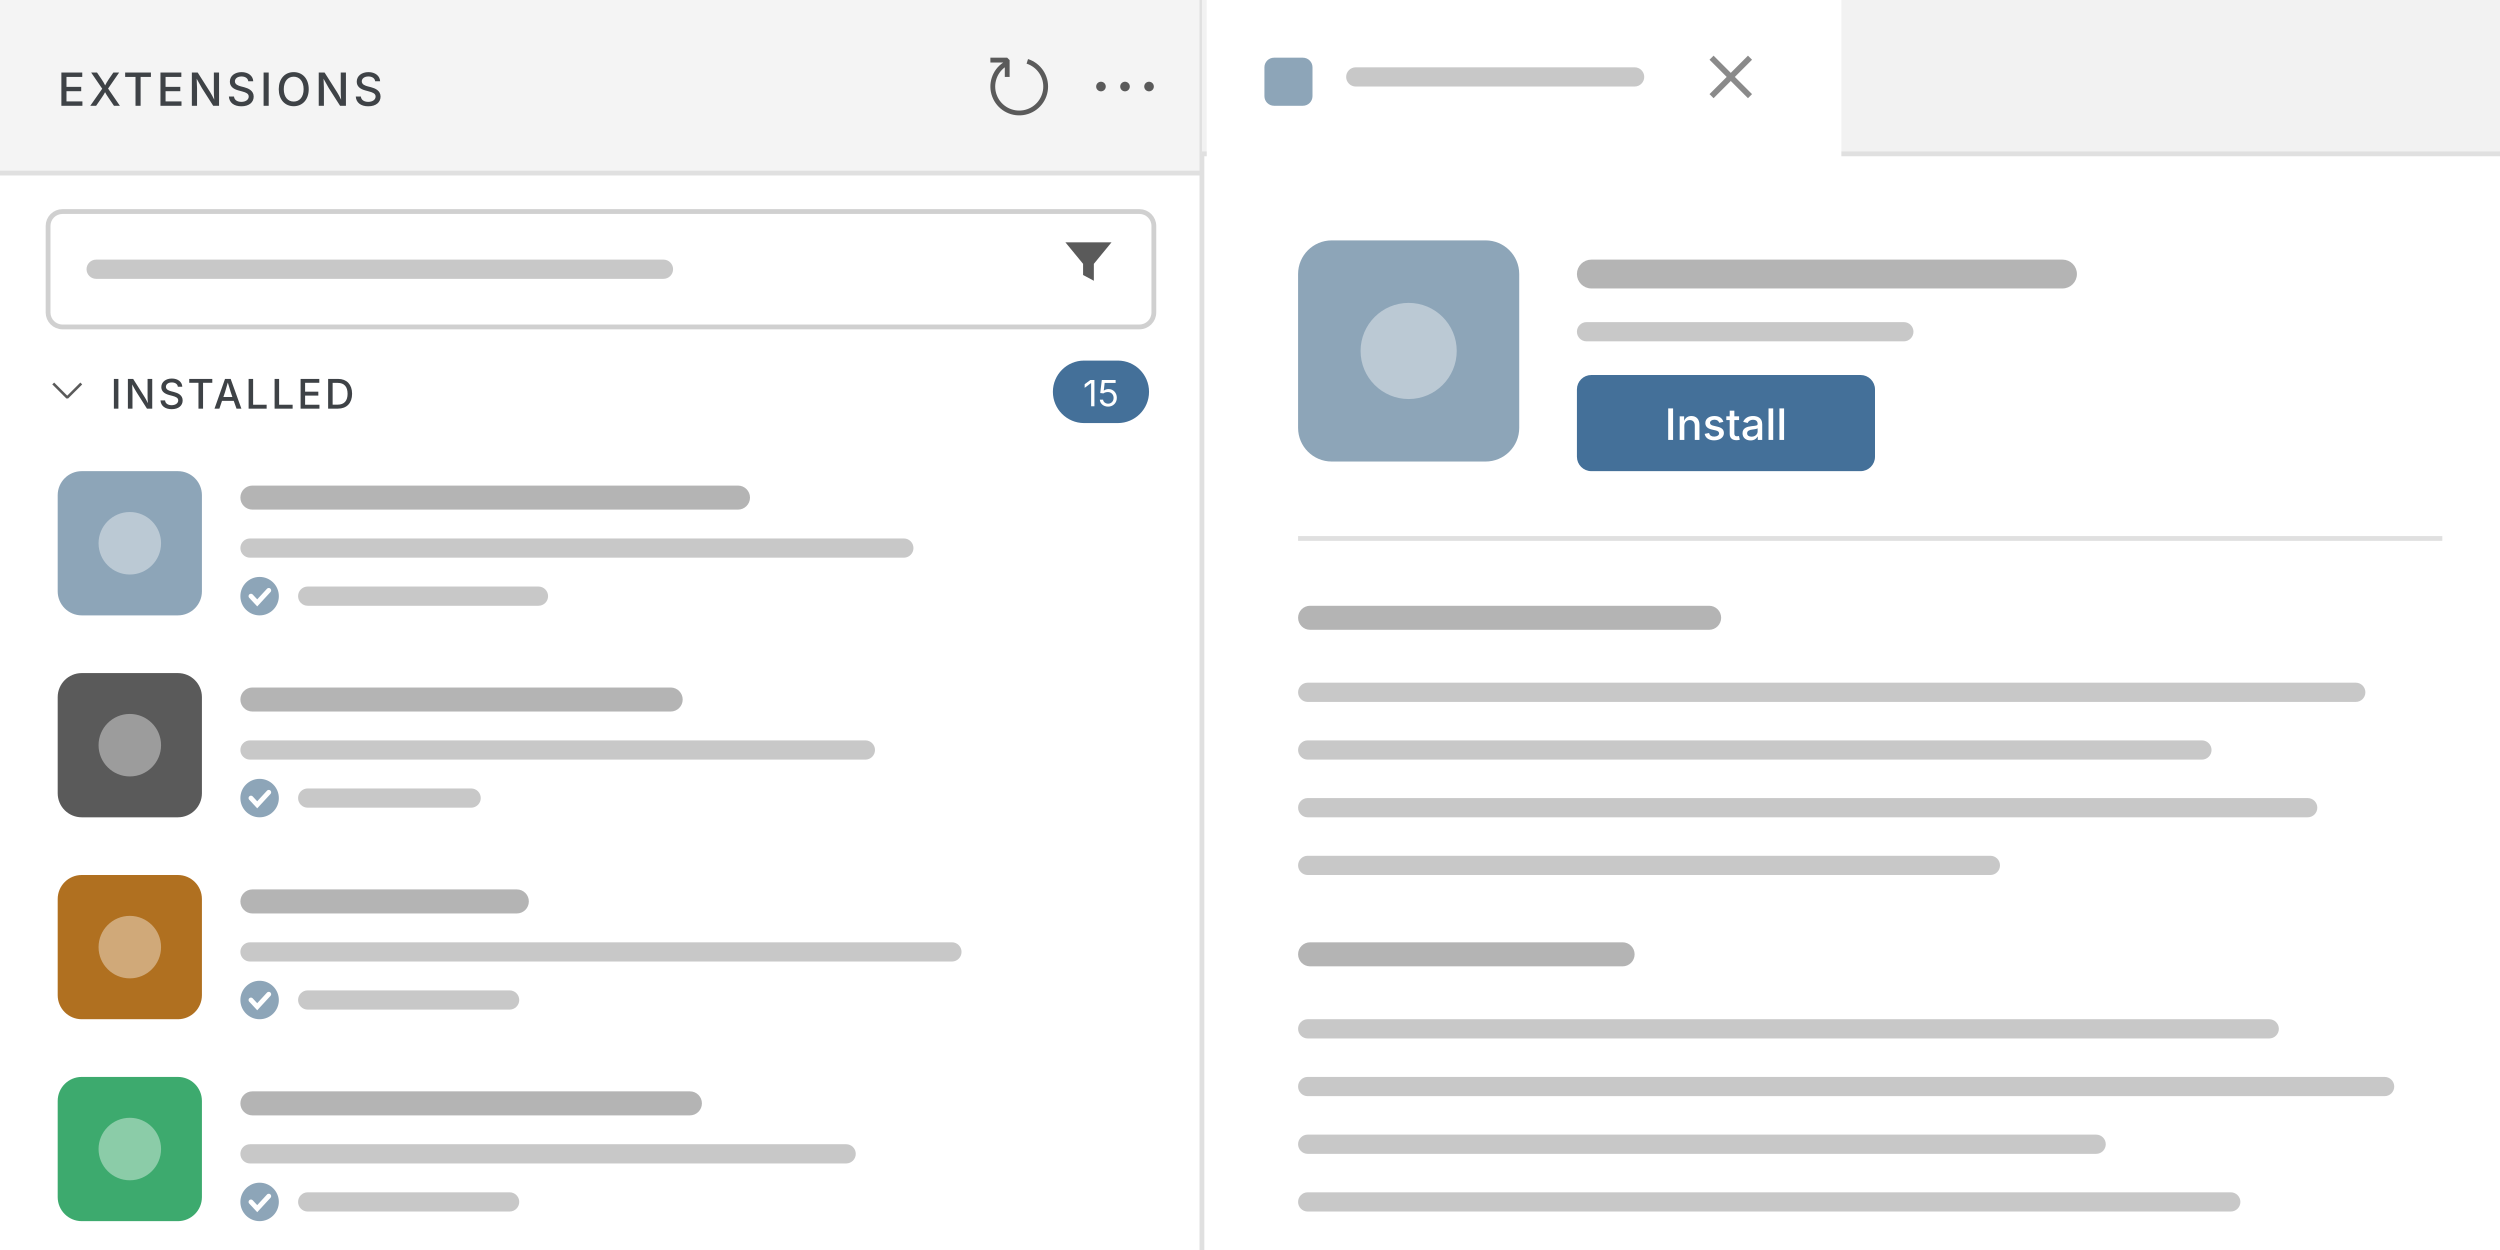
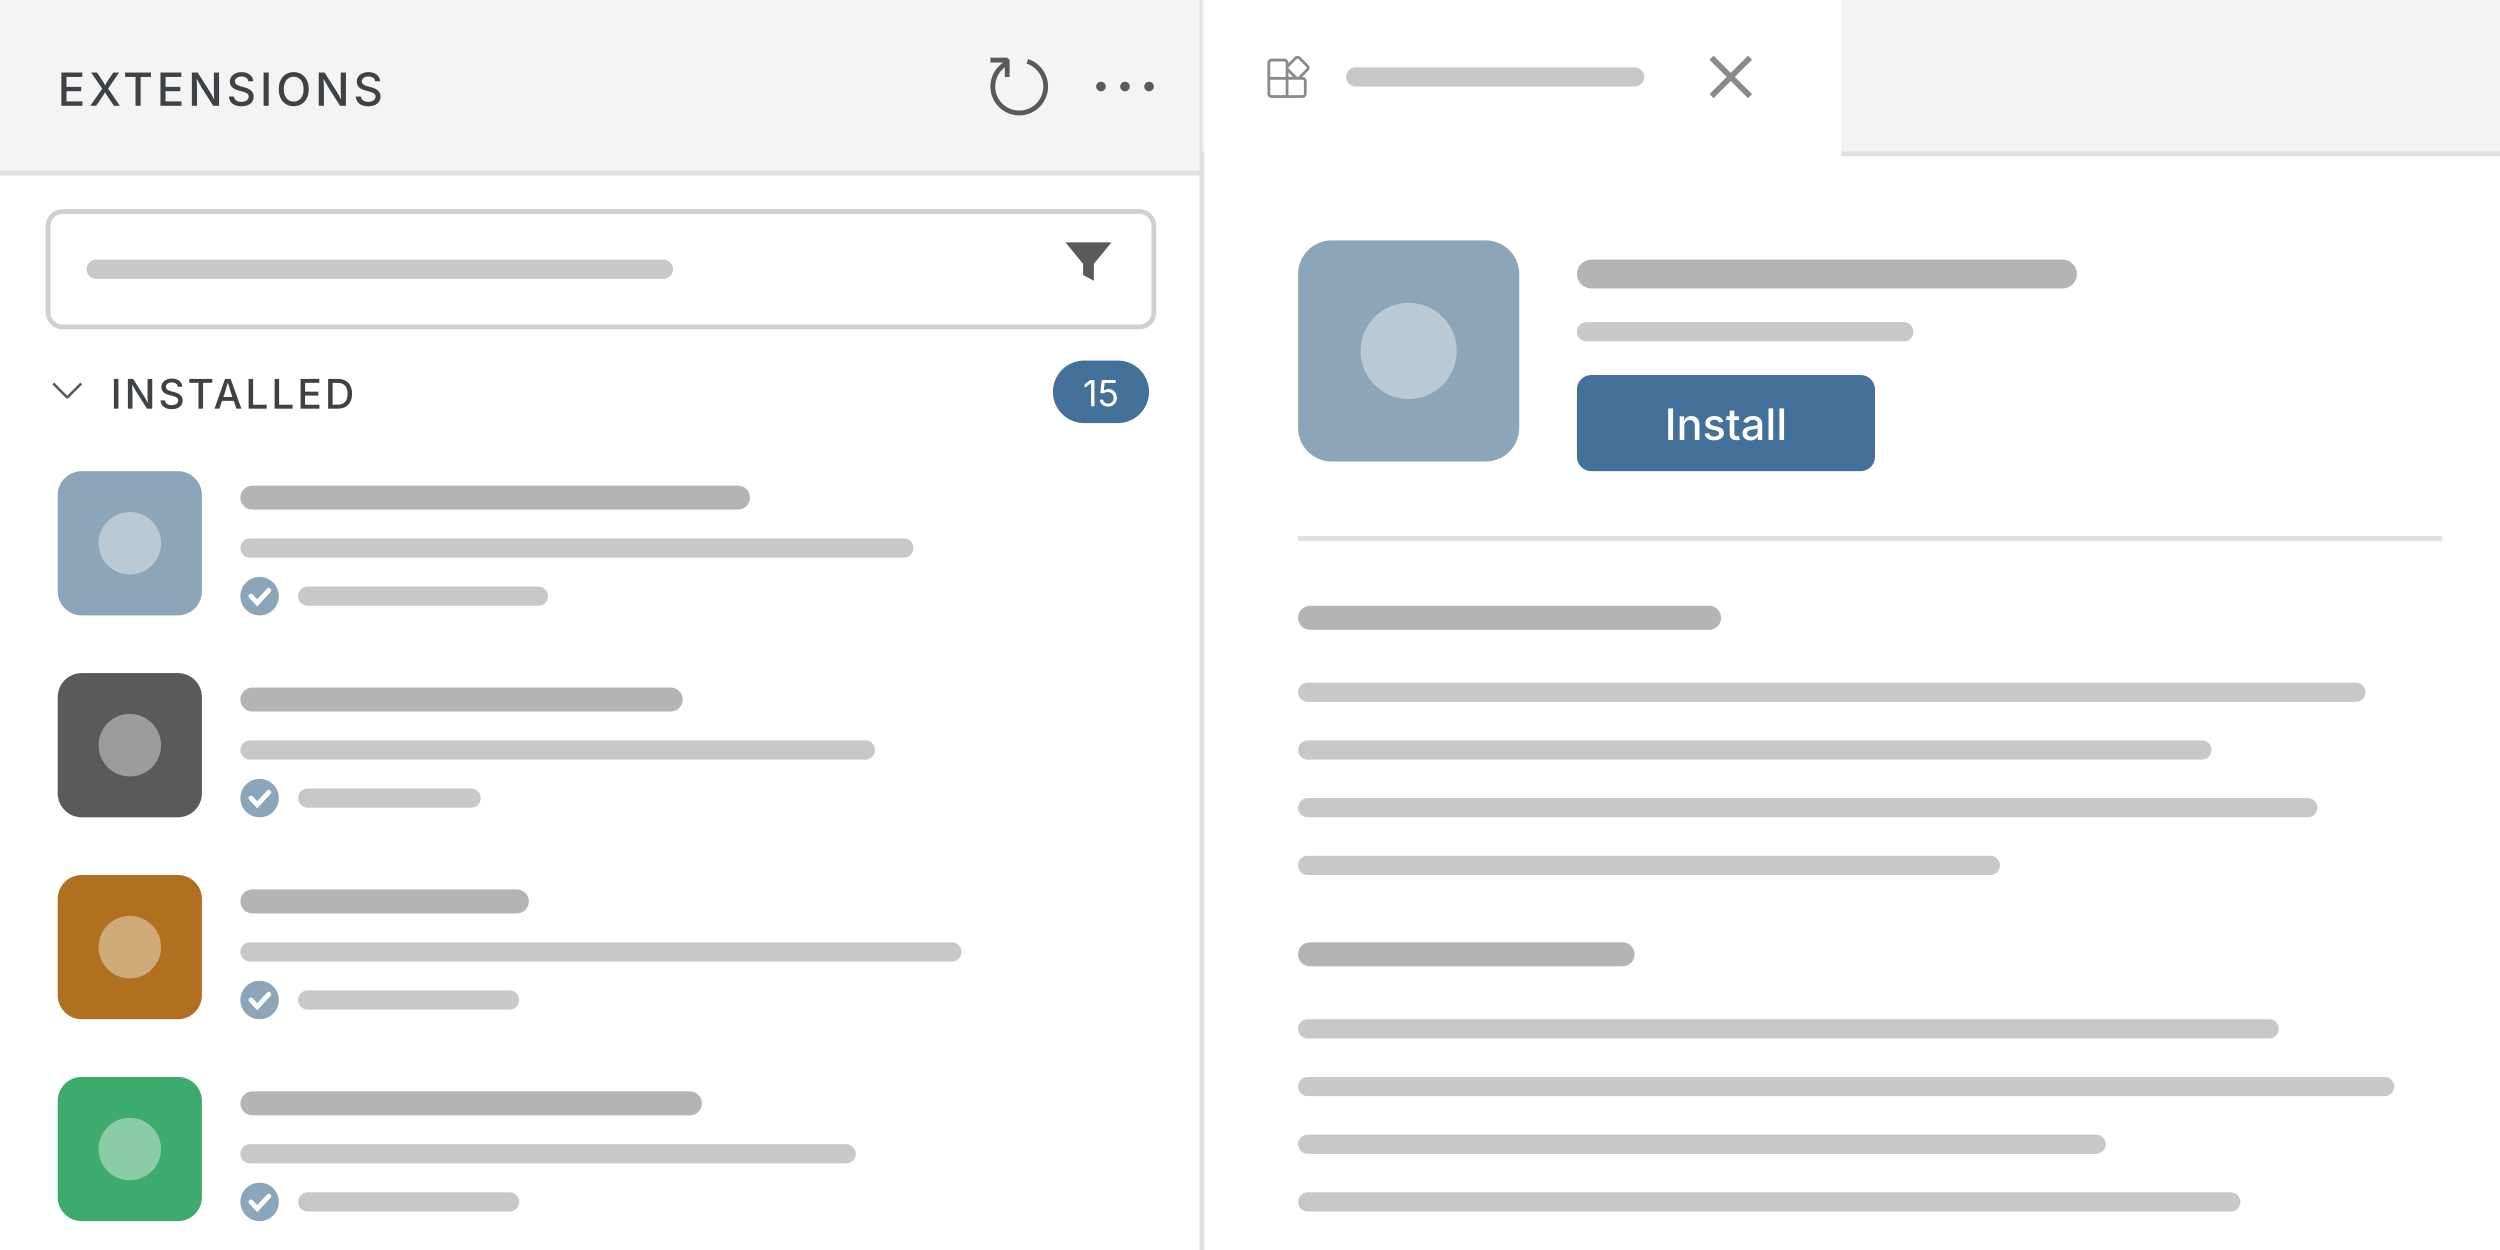
<svg xmlns="http://www.w3.org/2000/svg" width="520" height="260" viewBox="0 0 520 260" fill="none">
  <rect width="520" height="260" fill="#FFFFFF" />
  <rect x="0" y="0" width="250" height="36" fill="#F4F4F4" />
  <text x="12" y="22" font-family="-apple-system, BlinkMacSystemFont, 'Segoe UI', sans-serif" font-size="9.5" font-weight="500" fill="#3E4246" letter-spacing="0.8">EXTENSIONS</text>
  <g transform="translate(204, 10)" fill="#5A5A5A">
    <path fill-rule="evenodd" clip-rule="evenodd" d="M4.681 3H2V2h3.5l.5.5V6H5V4a5 5 0 1 0 4.53-.761l.302-.954A6 6 0 1 1 4.681 3z" />
  </g>
  <g transform="translate(226, 10)" fill="#5A5A5A">
    <path d="M4 8a1 1 0 1 1-2 0 1 1 0 0 1 2 0zm5 0a1 1 0 1 1-2 0 1 1 0 0 1 2 0zm5 0a1 1 0 1 1-2 0 1 1 0 0 1 2 0z" />
  </g>
  <line x1="0" y1="36" x2="250" y2="36" stroke="#E0E0E0" stroke-width="1" />
  <rect x="10" y="44" width="230" height="24" rx="3" fill="#FFFFFF" stroke="#D0D0D0" stroke-width="1" />
  <rect x="18" y="54" width="122" height="4" rx="2" fill="#C8C8C8" />
  <g transform="translate(220, 48) scale(0.8)" fill="#5A5A5A">
    <path d="M2 3h12l-4.6 5.6V13l-2.8-1.5V8.6L2 3z" />
  </g>
  <g transform="translate(9, 76) scale(0.625)" fill="#5A5A5A">
    <path fill-rule="evenodd" clip-rule="evenodd" d="M7.976 10.072l4.357-4.357.62.618L8.284 11h-.618L3 6.333l.619-.618 4.357 4.357z" />
  </g>
  <text x="23" y="85" font-family="-apple-system, BlinkMacSystemFont, 'Segoe UI', sans-serif" font-size="8.5" font-weight="500" fill="#3E4246" letter-spacing="0.6">INSTALLED</text>
  <rect x="219" y="75" width="20" height="13" rx="6.5" fill="#447099" />
  <text x="229" y="84.5" font-family="-apple-system, BlinkMacSystemFont, 'Segoe UI', sans-serif" font-size="7.5" fill="#FFFFFF" text-anchor="middle">15</text>
  <rect x="12" y="98" width="30" height="30" rx="5" fill="#8DA5B8" />
  <circle cx="27" cy="113" r="6.5" fill="#FFFFFF" fill-opacity="0.4" />
  <rect x="50" y="101" width="106" height="5" rx="2.5" fill="#B4B4B4" />
  <rect x="50" y="112" width="140" height="4" rx="2" fill="#C8C8C8" />
  <circle cx="54" cy="124" r="4" fill="#8DA5B8" />
  <path d="M52.2 124l1.3 1.4 2.4-2.6" stroke="#FFFFFF" stroke-width="1" fill="none" stroke-linecap="round" />
  <rect x="62" y="122" width="52" height="4" rx="2" fill="#C8C8C8" />
  <rect x="12" y="140" width="30" height="30" rx="5" fill="#5A5A5A" />
  <circle cx="27" cy="155" r="6.5" fill="#FFFFFF" fill-opacity="0.4" />
  <rect x="50" y="143" width="92" height="5" rx="2.5" fill="#B4B4B4" />
  <rect x="50" y="154" width="132" height="4" rx="2" fill="#C8C8C8" />
  <circle cx="54" cy="166" r="4" fill="#8DA5B8" />
  <path d="M52.2 166l1.3 1.4 2.4-2.6" stroke="#FFFFFF" stroke-width="1" fill="none" stroke-linecap="round" />
  <rect x="62" y="164" width="38" height="4" rx="2" fill="#C8C8C8" />
  <rect x="12" y="182" width="30" height="30" rx="5" fill="#B07020" />
  <circle cx="27" cy="197" r="6.5" fill="#FFFFFF" fill-opacity="0.4" />
  <rect x="50" y="185" width="60" height="5" rx="2.5" fill="#B4B4B4" />
  <rect x="50" y="196" width="150" height="4" rx="2" fill="#C8C8C8" />
  <circle cx="54" cy="208" r="4" fill="#8DA5B8" />
  <path d="M52.2 208l1.3 1.4 2.4-2.6" stroke="#FFFFFF" stroke-width="1" fill="none" stroke-linecap="round" />
  <rect x="62" y="206" width="46" height="4" rx="2" fill="#C8C8C8" />
  <rect x="12" y="224" width="30" height="30" rx="5" fill="#3DAA6E" />
  <circle cx="27" cy="239" r="6.5" fill="#FFFFFF" fill-opacity="0.4" />
  <rect x="50" y="227" width="96" height="5" rx="2.5" fill="#B4B4B4" />
  <rect x="50" y="238" width="128" height="4" rx="2" fill="#C8C8C8" />
  <circle cx="54" cy="250" r="4" fill="#8DA5B8" />
  <path d="M52.2 250l1.3 1.4 2.4-2.6" stroke="#FFFFFF" stroke-width="1" fill="none" stroke-linecap="round" />
  <rect x="62" y="248" width="46" height="4" rx="2" fill="#C8C8C8" />
  <line x1="250" y1="0" x2="250" y2="260" stroke="#E0E0E0" stroke-width="1" />
  <rect x="250" y="0" width="270" height="32" fill="#F2F2F2" />
  <line x1="250" y1="32" x2="520" y2="32" stroke="#E0E0E0" stroke-width="1" />
-   <rect x="251" y="0" width="132" height="33" fill="#FFFFFF" />
-   <rect x="263" y="12" width="10" height="10" rx="2" fill="#8DA5B8" />
+   <rect x="250.5" y="0" width="132.5" height="33" fill="#FFFFFF" />
+   <g transform="translate(263, 11) scale(0.625)" fill="#8A8A8A">
+     <path d="M15 4.957C15 4.587 14.856 4.241 14.595 3.98L12.01 1.392C11.488 0.869 10.579 0.869 10.057 1.392L8 3.451V3.323C8 2.551 7.372 1.922 6.6 1.922H2.4C1.628 1.922 1 2.551 1 3.323V13.599C1 14.371 1.628 15 2.4 15H12.667C13.438 15 14.067 14.371 14.067 13.599V9.395C14.067 8.623 13.438 7.994 12.667 7.994H12.538L14.595 5.935C14.855 5.674 15 5.326 15 4.957ZM2.4 2.855H6.6C6.857 2.855 7.067 3.064 7.067 3.322V7.993H1.933V3.322C1.933 3.064 2.143 2.855 2.4 2.855ZM1.933 13.598V8.927H7.067V14.065H2.4C2.143 14.065 1.933 13.855 1.933 13.598ZM13.133 9.394V13.598C13.133 13.855 12.923 14.065 12.667 14.065H8V8.927H12.667C12.923 8.927 13.133 9.136 13.133 9.394ZM8 7.993V6.463L9.529 7.993H8ZM13.935 5.274L11.349 7.862C11.179 8.032 10.886 8.032 10.716 7.862L8.13 5.274C8.045 5.19 7.998 5.078 7.998 4.958C7.998 4.838 8.045 4.726 8.13 4.641L10.716 2.053C10.801 1.968 10.913 1.921 11.032 1.921C11.152 1.921 11.264 1.968 11.349 2.053L13.935 4.641C14.02 4.725 14.067 4.837 14.067 4.957C14.067 5.077 14.02 5.189 13.935 5.274Z" />
+   </g>
  <rect x="280" y="14" width="62" height="4" rx="2" fill="#C8C8C8" />
  <line x1="356" y1="12" x2="364" y2="20" stroke="#8A8A8A" stroke-width="1.2" />
  <line x1="364" y1="12" x2="356" y2="20" stroke="#8A8A8A" stroke-width="1.2" />
  <rect x="270" y="50" width="46" height="46" rx="7" fill="#8DA5B8" />
  <circle cx="293" cy="73" r="10" fill="#FFFFFF" fill-opacity="0.4" />
  <rect x="328" y="54" width="104" height="6" rx="3" fill="#B4B4B4" />
  <rect x="328" y="67" width="70" height="4" rx="2" fill="#C8C8C8" />
  <rect x="328" y="78" width="62" height="20" rx="3" fill="#447099" />
  <text x="359" y="91.5" font-family="-apple-system, BlinkMacSystemFont, 'Segoe UI', sans-serif" font-size="9" font-weight="500" fill="#FFFFFF" text-anchor="middle">Install</text>
  <line x1="270" y1="112" x2="508" y2="112" stroke="#E0E0E0" stroke-width="1" />
  <rect x="270" y="126" width="88" height="5" rx="2.5" fill="#B4B4B4" />
  <rect x="270" y="142" width="222" height="4" rx="2" fill="#C8C8C8" />
  <rect x="270" y="154" width="190" height="4" rx="2" fill="#C8C8C8" />
  <rect x="270" y="166" width="212" height="4" rx="2" fill="#C8C8C8" />
  <rect x="270" y="178" width="146" height="4" rx="2" fill="#C8C8C8" />
  <rect x="270" y="196" width="70" height="5" rx="2.5" fill="#B4B4B4" />
  <rect x="270" y="212" width="204" height="4" rx="2" fill="#C8C8C8" />
  <rect x="270" y="224" width="228" height="4" rx="2" fill="#C8C8C8" />
  <rect x="270" y="236" width="168" height="4" rx="2" fill="#C8C8C8" />
  <rect x="270" y="248" width="196" height="4" rx="2" fill="#C8C8C8" />
</svg>
